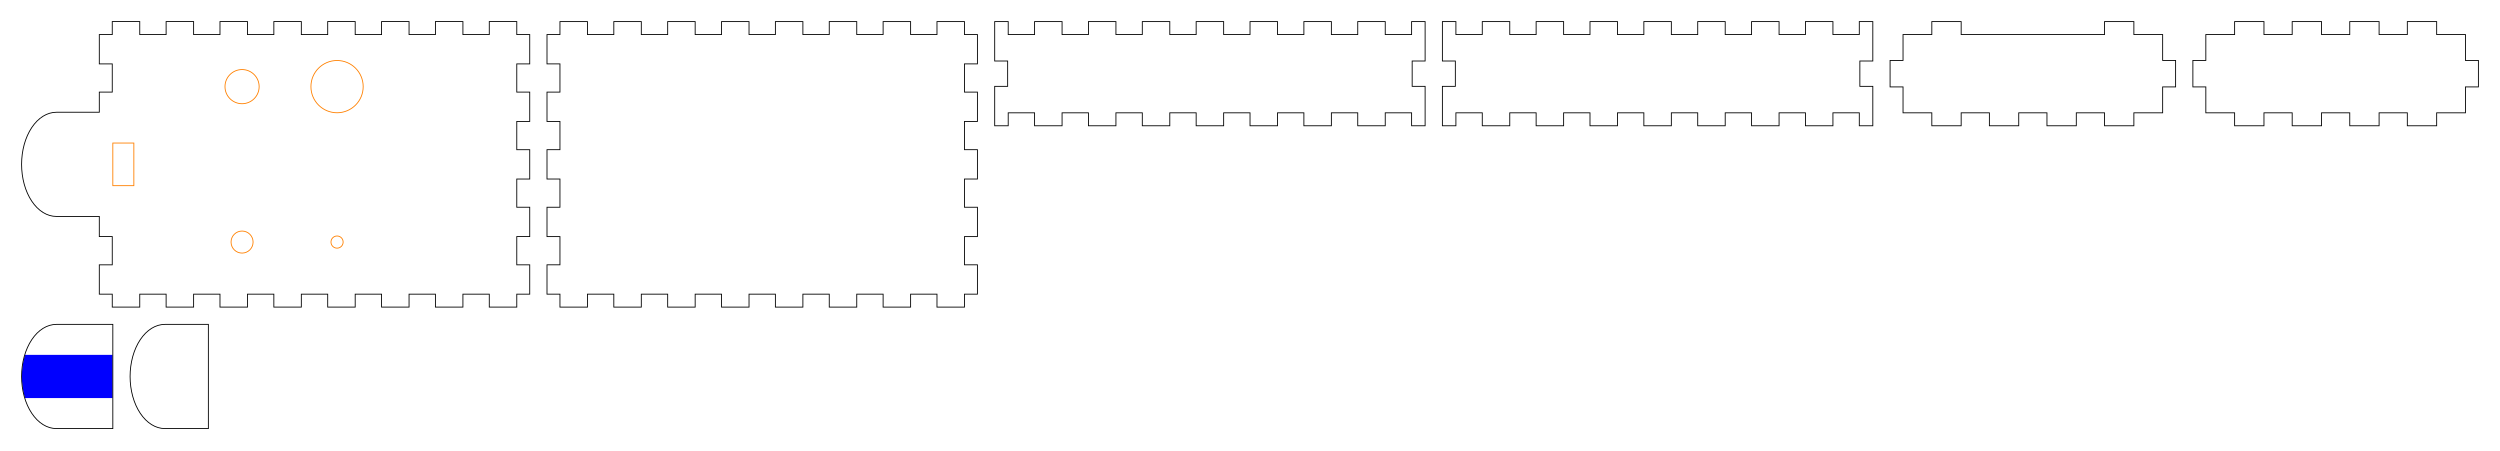
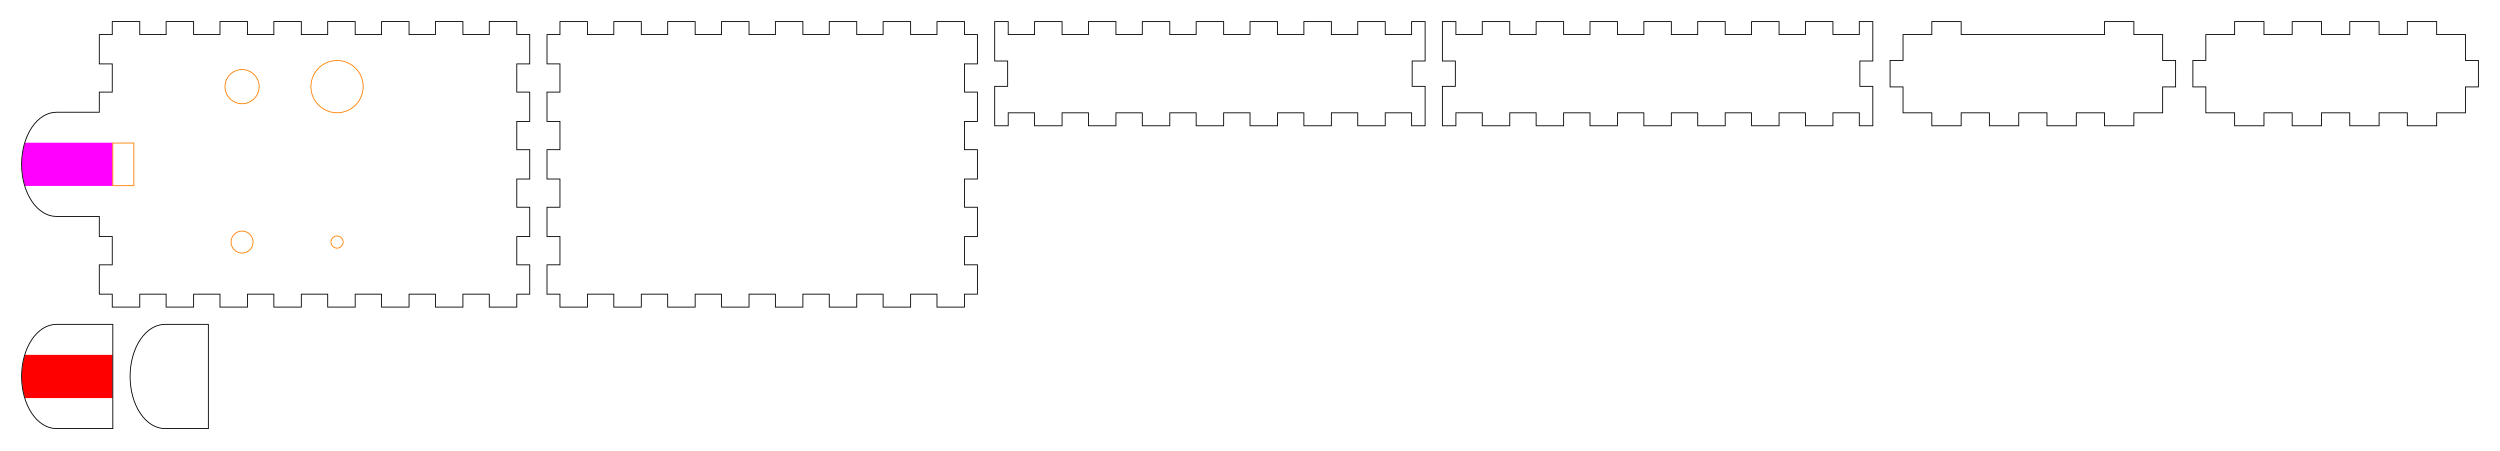
<svg xmlns="http://www.w3.org/2000/svg" width="579.02mm" height="104.26mm" viewBox="0 0 579.02 104.26">
-   <g fill="#0000ff" stroke="none">
+   <g fill="#ff0000" stroke="none">
    <path d="M 26.065,82.195 L 26.065,92.195 L 5.793,92.195 L 5.706,91.900 L 5.624,91.602 L 5.548,91.301 L 5.477,90.996 L 5.412,90.689 L 5.352,90.380 L 5.298,90.068 L 5.249,89.754 L 5.206,89.438 L 5.169,89.121 L 5.137,88.802 L 5.111,88.482 L 5.091,88.161 L 5.077,87.839 L 5.068,87.517 L 5.065,87.195 L 5.068,86.873 L 5.077,86.551 L 5.091,86.229 L 5.111,85.908 L 5.137,85.588 L 5.169,85.269 L 5.206,84.952 L 5.249,84.636 L 5.298,84.322 L 5.352,84.010 L 5.412,83.701 L 5.477,83.394 L 5.548,83.089 L 5.624,82.788 L 5.706,82.490 L 5.793,82.195 Z" />
+   </g>
+   <g fill="#ff00ff" stroke="none">
+     <path d="M 26.065,33.065 L 26.065,43.065 L 5.793,43.065 L 5.706,42.770 L 5.624,42.472 L 5.548,42.171 L 5.477,41.866 L 5.412,41.559 L 5.352,41.250 L 5.298,40.938 L 5.249,40.624 L 5.206,40.308 L 5.169,39.991 L 5.137,39.672 L 5.111,39.352 L 5.091,39.031 L 5.077,38.709 L 5.068,38.387 L 5.065,38.065 L 5.068,37.743 L 5.077,37.421 L 5.091,37.099 L 5.111,36.778 L 5.137,36.458 L 5.169,36.139 L 5.206,35.822 L 5.249,35.506 L 5.298,35.192 L 5.352,34.880 L 5.412,34.571 L 5.477,34.264 L 5.548,33.959 L 5.624,33.658 L 5.706,33.360 L 5.793,33.065 Z" />
  </g>
  <g fill="none" stroke="#ff8000" stroke-width="0.2">
    <path d="M 26.130,33.130 L 31.000,33.130 L 31.000,43.000 L 26.130,43.000 Z" />
    <circle cx="78.065" cy="56.065" r="1.408" />
    <circle cx="56.065" cy="56.065" r="2.552" />
    <circle cx="56.065" cy="20.065" r="3.955" />
    <circle cx="78.065" cy="20.065" r="6.051" />
  </g>
  <g fill="none" stroke="#000000" stroke-width="0.2">
    <path d="M 26.000,8.000 L 26.000,5.000 L 32.367,5.000 L 32.367,8.000 L 38.475,8.000 L 38.475,5.000 L 44.842,5.000 L 44.842,8.000 L 50.949,8.000 L 50.949,5.000 L 57.317,5.000 L 57.317,8.000 L 63.424,8.000 L 63.424,5.000 L 69.791,5.000 L 69.791,8.000 L 75.898,8.000 L 75.898,5.000 L 82.266,5.000 L 82.266,8.000 L 88.373,8.000 L 88.373,5.000 L 94.740,5.000 L 94.740,8.000 L 100.848,8.000 L 100.848,5.000 L 107.215,5.000 L 107.215,8.000 L 113.322,8.000 L 113.322,5.000 L 119.690,5.000 L 119.690,8.000 L 122.690,8.000 L 122.690,14.797 L 119.690,14.797 L 119.690,21.333 L 122.690,21.333 L 122.690,28.130 L 119.690,28.130 L 119.690,34.667 L 122.690,34.667 L 122.690,41.463 L 119.690,41.463 L 119.690,48.000 L 122.690,48.000 L 122.690,54.797 L 119.690,54.797 L 119.690,61.333 L 122.690,61.333 L 122.690,68.130 L 119.690,68.130 L 119.690,71.130 L 113.322,71.130 L 113.322,68.130 L 107.215,68.130 L 107.215,71.130 L 100.848,71.130 L 100.848,68.130 L 94.740,68.130 L 94.740,71.130 L 88.373,71.130 L 88.373,68.130 L 82.266,68.130 L 82.266,71.130 L 75.898,71.130 L 75.898,68.130 L 69.791,68.130 L 69.791,71.130 L 63.424,71.130 L 63.424,68.130 L 57.317,68.130 L 57.317,71.130 L 50.949,71.130 L 50.949,68.130 L 44.842,68.130 L 44.842,71.130 L 38.475,71.130 L 38.475,68.130 L 32.367,68.130 L 32.367,71.130 L 26.000,71.130 L 26.000,68.130 L 23.000,68.130 L 23.000,61.333 L 26.000,61.333 L 26.000,54.797 L 23.000,54.797 L 23.000,50.130 L 13.063,50.130 L 12.271,50.072 L 11.486,49.897 L 10.716,49.608 L 9.969,49.207 L 9.253,48.699 L 8.574,48.089 L 7.939,47.382 L 7.354,46.586 L 6.824,45.709 L 6.354,44.758 L 5.948,43.744 L 5.611,42.675 L 5.346,41.561 L 5.154,40.415 L 5.039,39.245 L 5.000,38.065 L 5.039,36.885 L 5.154,35.715 L 5.346,34.569 L 5.611,33.455 L 5.948,32.386 L 6.354,31.372 L 6.824,30.421 L 7.354,29.544 L 7.939,28.748 L 8.574,28.041 L 9.253,27.431 L 9.969,26.923 L 10.716,26.522 L 11.486,26.233 L 12.271,26.058 L 13.063,26.000 L 23.000,26.000 L 23.000,21.333 L 26.000,21.333 L 26.000,14.797 L 23.000,14.797 L 23.000,8.000 Z" />
    <path d="M 129.690,8.000 L 129.690,5.000 L 136.057,5.000 L 136.057,8.000 L 142.164,8.000 L 142.164,5.000 L 148.532,5.000 L 148.532,8.000 L 154.639,8.000 L 154.639,5.000 L 161.006,5.000 L 161.006,8.000 L 167.113,8.000 L 167.113,5.000 L 173.481,5.000 L 173.481,8.000 L 179.588,8.000 L 179.588,5.000 L 185.955,5.000 L 185.955,8.000 L 192.063,8.000 L 192.063,5.000 L 198.430,5.000 L 198.430,8.000 L 204.537,8.000 L 204.537,5.000 L 210.905,5.000 L 210.905,8.000 L 217.012,8.000 L 217.012,5.000 L 223.379,5.000 L 223.379,8.000 L 226.379,8.000 L 226.379,14.797 L 223.379,14.797 L 223.379,21.333 L 226.379,21.333 L 226.379,28.130 L 223.379,28.130 L 223.379,34.667 L 226.379,34.667 L 226.379,41.463 L 223.379,41.463 L 223.379,48.000 L 226.379,48.000 L 226.379,54.797 L 223.379,54.797 L 223.379,61.333 L 226.379,61.333 L 226.379,68.130 L 223.379,68.130 L 223.379,71.130 L 217.012,71.130 L 217.012,68.130 L 210.905,68.130 L 210.905,71.130 L 204.537,71.130 L 204.537,68.130 L 198.430,68.130 L 198.430,71.130 L 192.063,71.130 L 192.063,68.130 L 185.955,68.130 L 185.955,71.130 L 179.588,71.130 L 179.588,68.130 L 173.481,68.130 L 173.481,71.130 L 167.113,71.130 L 167.113,68.130 L 161.006,68.130 L 161.006,71.130 L 154.639,71.130 L 154.639,68.130 L 148.532,68.130 L 148.532,71.130 L 142.164,71.130 L 142.164,68.130 L 136.057,68.130 L 136.057,71.130 L 129.690,71.130 L 129.690,68.130 L 126.690,68.130 L 126.690,61.333 L 129.690,61.333 L 129.690,54.797 L 126.690,54.797 L 126.690,48.000 L 129.690,48.000 L 129.690,41.463 L 126.690,41.463 L 126.690,34.667 L 129.690,34.667 L 129.690,28.130 L 126.690,28.130 L 126.690,21.333 L 129.690,21.333 L 129.690,14.797 L 126.690,14.797 L 126.690,8.000 Z" />
    <path d="M 230.379,5.000 L 233.509,5.000 L 233.509,8.000 L 239.617,8.000 L 239.617,5.000 L 245.984,5.000 L 245.984,8.000 L 252.091,8.000 L 252.091,5.000 L 258.458,5.000 L 258.458,8.000 L 264.566,8.000 L 264.566,5.000 L 270.933,5.000 L 270.933,8.000 L 277.040,8.000 L 277.040,5.000 L 283.408,5.000 L 283.408,8.000 L 289.515,8.000 L 289.515,5.000 L 295.882,5.000 L 295.882,8.000 L 301.990,8.000 L 301.990,5.000 L 308.357,5.000 L 308.357,8.000 L 314.464,8.000 L 314.464,5.000 L 320.832,5.000 L 320.832,8.000 L 326.939,8.000 L 326.939,5.000 L 330.069,5.000 L 330.069,14.130 L 327.069,14.130 L 327.069,20.000 L 330.069,20.000 L 330.069,29.130 L 326.939,29.130 L 326.939,26.130 L 320.832,26.130 L 320.832,29.130 L 314.464,29.130 L 314.464,26.130 L 308.357,26.130 L 308.357,29.130 L 301.990,29.130 L 301.990,26.130 L 295.882,26.130 L 295.882,29.130 L 289.515,29.130 L 289.515,26.130 L 283.408,26.130 L 283.408,29.130 L 277.040,29.130 L 277.040,26.130 L 270.933,26.130 L 270.933,29.130 L 264.566,29.130 L 264.566,26.130 L 258.458,26.130 L 258.458,29.130 L 252.091,29.130 L 252.091,26.130 L 245.984,26.130 L 245.984,29.130 L 239.617,29.130 L 239.617,26.130 L 233.509,26.130 L 233.509,29.130 L 230.379,29.130 L 230.379,20.000 L 233.379,20.000 L 233.379,14.130 L 230.379,14.130 Z" />
    <path d="M 334.069,5.000 L 337.199,5.000 L 337.199,8.000 L 343.306,8.000 L 343.306,5.000 L 349.673,5.000 L 349.673,8.000 L 355.781,8.000 L 355.781,5.000 L 362.148,5.000 L 362.148,8.000 L 368.255,8.000 L 368.255,5.000 L 374.623,5.000 L 374.623,8.000 L 380.730,8.000 L 380.730,5.000 L 387.097,5.000 L 387.097,8.000 L 393.205,8.000 L 393.205,5.000 L 399.572,5.000 L 399.572,8.000 L 405.679,8.000 L 405.679,5.000 L 412.047,5.000 L 412.047,8.000 L 418.154,8.000 L 418.154,5.000 L 424.521,5.000 L 424.521,8.000 L 430.628,8.000 L 430.628,5.000 L 433.758,5.000 L 433.758,14.130 L 430.758,14.130 L 430.758,20.000 L 433.758,20.000 L 433.758,29.130 L 430.628,29.130 L 430.628,26.130 L 424.521,26.130 L 424.521,29.130 L 418.154,29.130 L 418.154,26.130 L 412.047,26.130 L 412.047,29.130 L 405.679,29.130 L 405.679,26.130 L 399.572,26.130 L 399.572,29.130 L 393.205,29.130 L 393.205,26.130 L 387.097,26.130 L 387.097,29.130 L 380.730,29.130 L 380.730,26.130 L 374.623,26.130 L 374.623,29.130 L 368.255,29.130 L 368.255,26.130 L 362.148,26.130 L 362.148,29.130 L 355.781,29.130 L 355.781,26.130 L 349.673,26.130 L 349.673,29.130 L 343.306,29.130 L 343.306,26.130 L 337.199,26.130 L 337.199,29.130 L 334.069,29.130 L 334.069,20.000 L 337.069,20.000 L 337.069,14.130 L 334.069,14.130 Z" />
    <path d="M 440.758,8.000 L 447.425,8.000 L 447.425,5.000 L 454.222,5.000 L 454.222,8.000 L 487.425,8.000 L 487.425,5.000 L 494.222,5.000 L 494.222,8.000 L 500.888,8.000 L 500.888,14.000 L 503.888,14.000 L 503.888,20.130 L 500.888,20.130 L 500.888,26.130 L 494.222,26.130 L 494.222,29.130 L 487.425,29.130 L 487.425,26.130 L 480.888,26.130 L 480.888,29.130 L 474.092,29.130 L 474.092,26.130 L 467.555,26.130 L 467.555,29.130 L 460.758,29.130 L 460.758,26.130 L 454.222,26.130 L 454.222,29.130 L 447.425,29.130 L 447.425,26.130 L 440.758,26.130 L 440.758,20.130 L 437.758,20.130 L 437.758,14.000 L 440.758,14.000 Z" />
    <path d="M 510.888,8.000 L 517.555,8.000 L 517.555,5.000 L 524.352,5.000 L 524.352,8.000 L 530.888,8.000 L 530.888,5.000 L 537.685,5.000 L 537.685,8.000 L 544.222,8.000 L 544.222,5.000 L 551.018,5.000 L 551.018,8.000 L 557.555,8.000 L 557.555,5.000 L 564.352,5.000 L 564.352,8.000 L 571.018,8.000 L 571.018,14.000 L 574.018,14.000 L 574.018,20.130 L 571.018,20.130 L 571.018,26.130 L 564.352,26.130 L 564.352,29.130 L 557.555,29.130 L 557.555,26.130 L 551.018,26.130 L 551.018,29.130 L 544.222,29.130 L 544.222,26.130 L 537.685,26.130 L 537.685,29.130 L 530.888,29.130 L 530.888,26.130 L 524.352,26.130 L 524.352,29.130 L 517.555,29.130 L 517.555,26.130 L 510.888,26.130 L 510.888,20.130 L 507.888,20.130 L 507.888,14.000 L 510.888,14.000 Z" />
    <path d="M 26.130,75.130 L 26.130,99.260 L 13.063,99.260 L 12.271,99.202 L 11.486,99.027 L 10.716,98.738 L 9.969,98.337 L 9.253,97.829 L 8.574,97.219 L 7.939,96.512 L 7.354,95.716 L 6.824,94.839 L 6.354,93.888 L 5.948,92.874 L 5.611,91.805 L 5.346,90.691 L 5.154,89.545 L 5.039,88.375 L 5.000,87.195 L 5.039,86.015 L 5.154,84.845 L 5.346,83.699 L 5.611,82.585 L 5.948,81.516 L 6.354,80.502 L 6.824,79.551 L 7.354,78.674 L 7.939,77.878 L 8.574,77.171 L 9.253,76.561 L 9.969,76.053 L 10.716,75.652 L 11.486,75.363 L 12.271,75.188 L 13.063,75.130 Z" />
    <path d="M 48.260,75.130 L 48.260,99.260 L 38.193,99.260 L 37.401,99.202 L 36.616,99.027 L 35.846,98.738 L 35.099,98.337 L 34.383,97.829 L 33.704,97.219 L 33.069,96.512 L 32.484,95.716 L 31.954,94.839 L 31.484,93.888 L 31.078,92.874 L 30.741,91.805 L 30.476,90.691 L 30.284,89.545 L 30.169,88.375 L 30.130,87.195 L 30.169,86.015 L 30.284,84.845 L 30.476,83.699 L 30.741,82.585 L 31.078,81.516 L 31.484,80.502 L 31.954,79.551 L 32.484,78.674 L 33.069,77.878 L 33.704,77.171 L 34.383,76.561 L 35.099,76.053 L 35.846,75.652 L 36.616,75.363 L 37.401,75.188 L 38.193,75.130 Z" />
  </g>
</svg>
